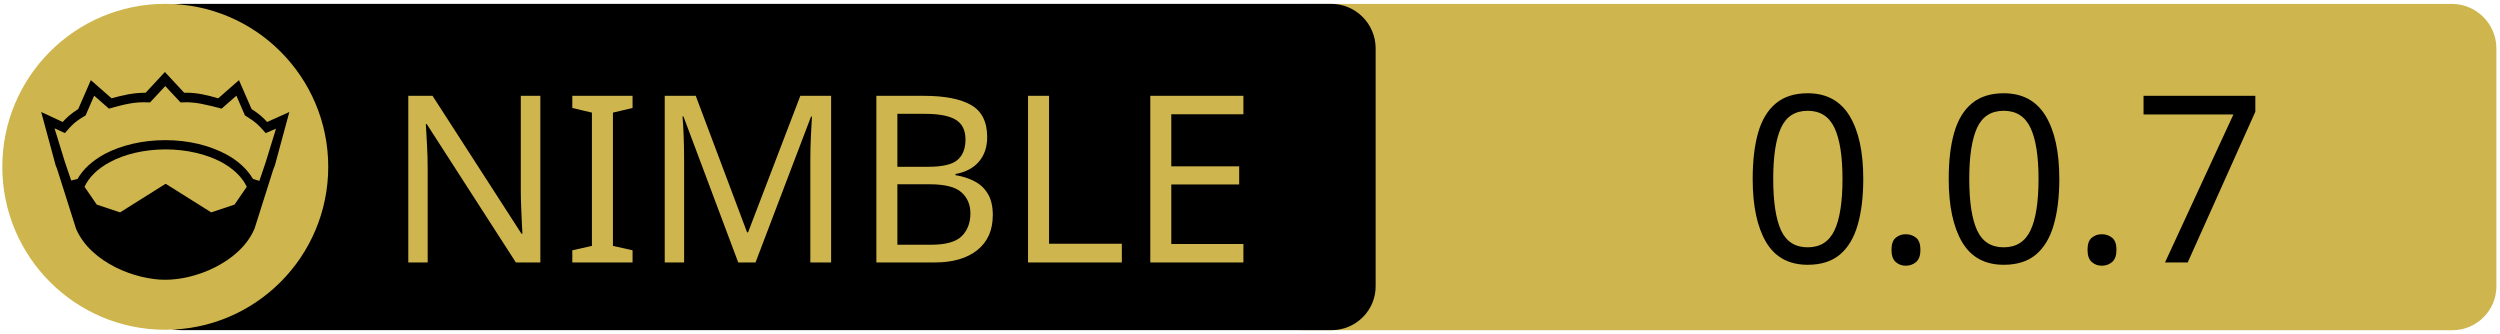
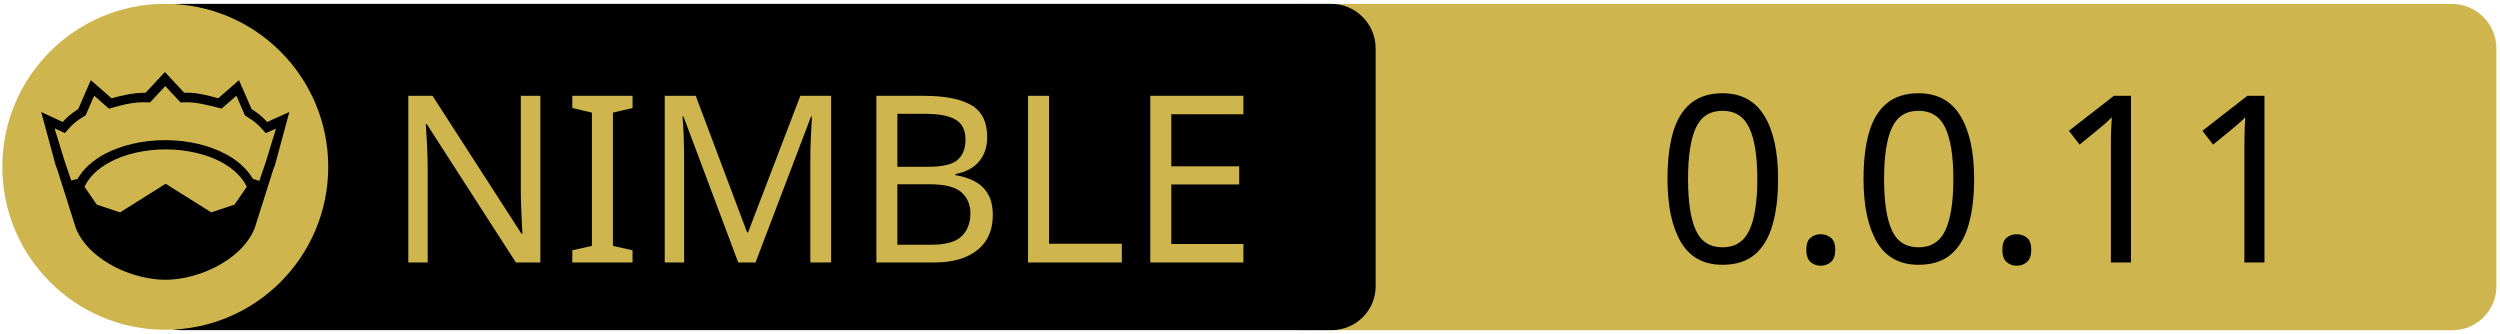
<svg xmlns="http://www.w3.org/2000/svg" xmlns:xlink="http://www.w3.org/1999/xlink" width="675" height="90" xml:space="preserve" version="1.1">
  <a xlink:href="https://github.com/treeform/fidget2">
    <g>
      <path fill="#CEB54D" id="svg_15" d="m662.123,89.159l-310.5,0c-6.6,0 -12,-5.4 -12,-12l0,-64.1c0,-6.6 5.4,-12 12,-12l310.4,0c6.6,0 12,5.4 12,12l0,64.1c0.1,6.6 -5.3,12 -11.9,12z" />
      <path id="svg_1" d="m359.524,89.139l-310.5,0c-6.6,0 -12,-5.4 -12,-12l0,-64.1c0,-6.6 5.4,-12 12,-12l310.4,0c6.6,0 12,5.4 12,12l0,64.1c0.1,6.6 -5.3,12 -11.9,12z" />
      <rect id="svg_2" fill="none" height="45.9" width="315.3" class="st0" y="24.539" x="60.224" />
      <circle id="svg_4" fill="#CEB54D" r="44" cy="45.039" cx="44.624" class="st1" />
      <g id="XMLID_4_">
        <path id="svg_5" d="m78.124,30.239l-3.9,14.4l-0.4,1l-5.1,16.1c0,0 0,0 0,0c-2,4.7 -6.1,8.1 -10.6,10.4c-4.5,2.3 -9.5,3.4 -13.5,3.4c-4,0 -8.9,-1.1 -13.5,-3.4c-4.5,-2.3 -8.6,-5.7 -10.6,-10.4c0,0 0,0 0,0l-5.1,-16.1l-0.4,-1l-3.9,-14.4l5.8,2.7c0.9,-1 2,-2.1 4.2,-3.5l3.4,-7.8l5.6,4.9c2.9,-0.8 5.8,-1.5 9.2,-1.5l5.2,-5.6l5.2,5.6c3.4,-0.1 6.4,0.7 9.2,1.5l5.6,-4.9l3.4,7.8c2.2,1.4 3.3,2.5 4.2,3.5l6,-2.7z" />
        <g id="XMLID_6_">
          <g id="svg_6">
            <path id="svg_7" fill="#CEB54D" d="m66.624,50.439l-3.3,4.8l-6.3,2.1l-12.1,-7.6c-0.1,-0.1 -0.3,-0.1 -0.4,0l-12.1,7.6l-6.3,-2.1l-3.3,-4.8c1.2,-2.6 3.5,-4.9 6.9,-6.7c3.9,-2.1 9.2,-3.4 15,-3.4c5.7,0 11,1.3 15,3.4c3.3,1.8 5.7,4.1 6.9,6.7z" class="st1" />
          </g>
          <g id="svg_8" />
        </g>
        <g id="XMLID_5_">
          <g id="svg_9">
            <path id="svg_10" fill="#CEB54D" d="m74.524,34.739l-2.8,9.1l-1.7,5l-1.6,-0.5c0,0 -0.1,0 -0.1,0c-1.6,-2.7 -4.2,-5.1 -7.5,-6.8c-4.4,-2.3 -10,-3.7 -16.2,-3.7c-6.2,0 -11.9,1.4 -16.3,3.7c-3.3,1.8 -5.9,4.1 -7.4,6.8c0,0 -0.1,0 -0.1,0l-1.6,0.4l-1.7,-5l-2.8,-9.1l2.8,1.3l0.6,-0.7c1.2,-1.3 1.8,-2.2 4.7,-3.9l0.3,-0.2l2.3,-5.3l4,3.5l0.7,-0.2c3.2,-0.9 6.3,-1.7 9.8,-1.5l0.6,0l4.1,-4.4l4.1,4.4l0.6,0c3.5,-0.2 6.5,0.7 9.8,1.5l0.7,0.2l4,-3.5l2.3,5.3l0.3,0.2c2.9,1.8 3.5,2.6 4.7,3.9l0.6,0.7l2.8,-1.2z" class="st1" />
          </g>
          <g id="svg_11" />
        </g>
      </g>
      <text x="-442" y="-350.021" id="svg_16" font-size="63px" font-family="'PT Sans Caption', 'Tahoma', 'Helvetica Neue Medium', 'PT Sans', sans-serif" fill="#CEB54D" class="st1 st2 st3" transform="matrix(1 0 0 1 546.13 420.879)">NIMBLE</text>
-       <text x="-76.0" y="-350.012" id="svg_17" font-size="63.012px" font-family="'PT Sans Caption', 'Tahoma', 'Helvetica Neue Medium', 'PT Sans', sans-serif" fill="#000000" class="st1 st2 st3" transform="matrix(1 0 0 1 546.13 420.879)">0.0.7</text>
+       <text x="-99.0" y="-350.012" id="svg_17" font-size="63.012px" font-family="'PT Sans Caption', 'Tahoma', 'Helvetica Neue Medium', 'PT Sans', sans-serif" fill="#000000" class="st1 st2 st3" transform="matrix(1 0 0 1 546.13 420.879)">0.0.11</text>
    </g>
  </a>
</svg>
